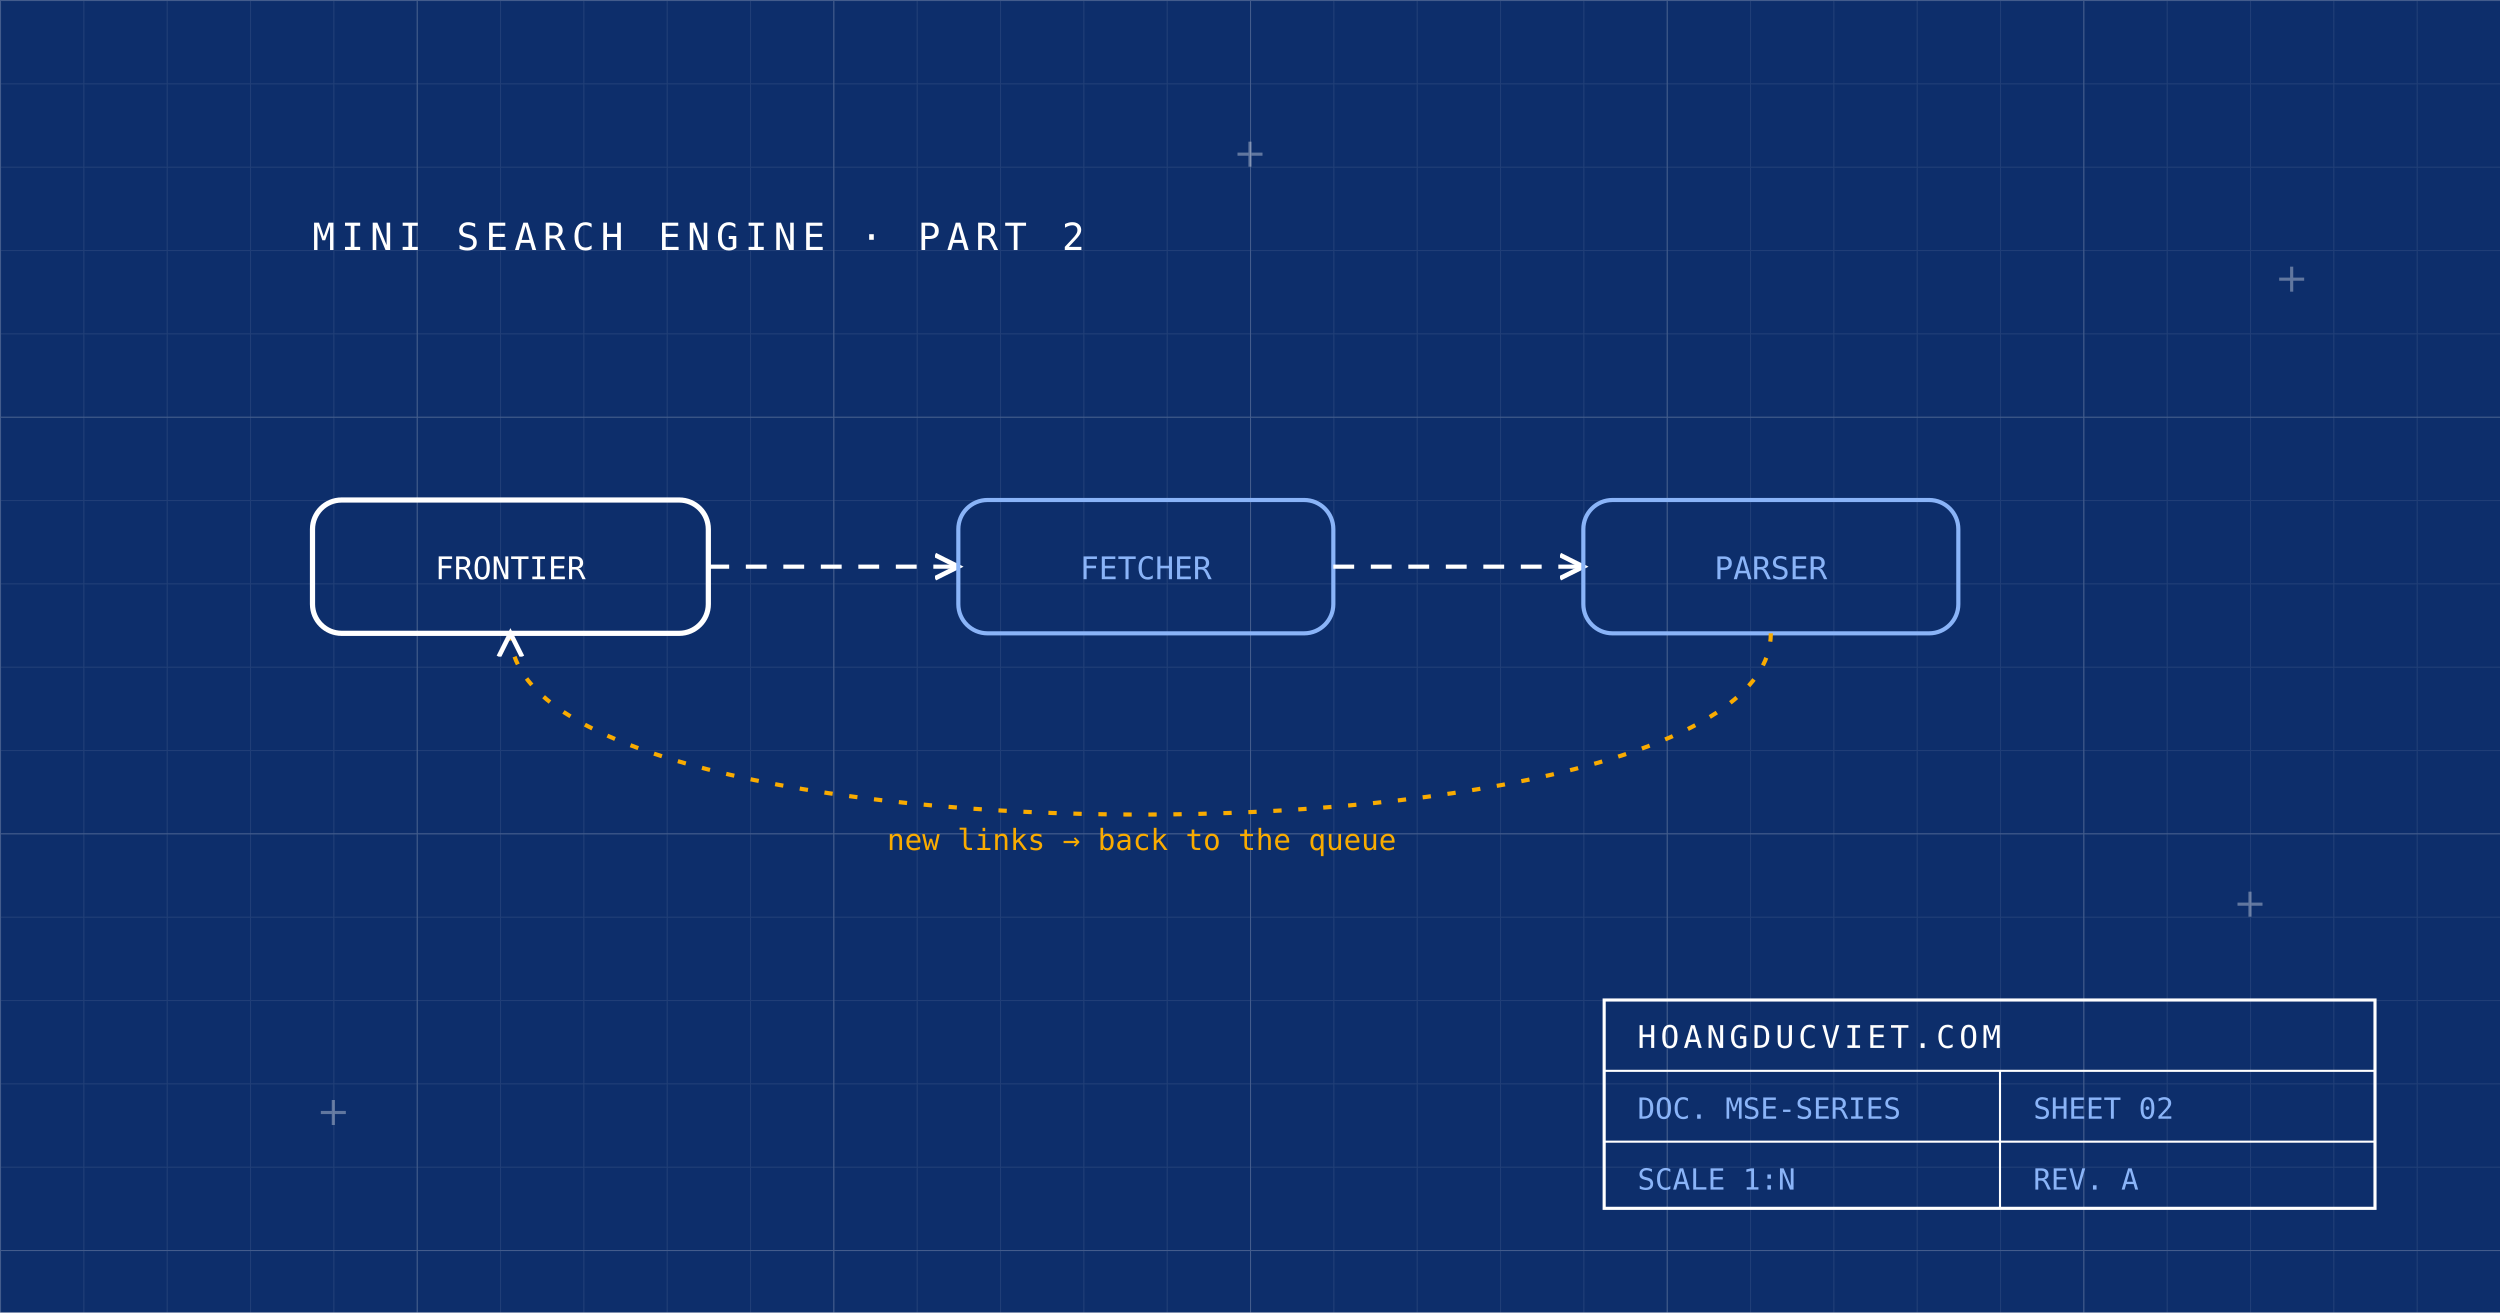
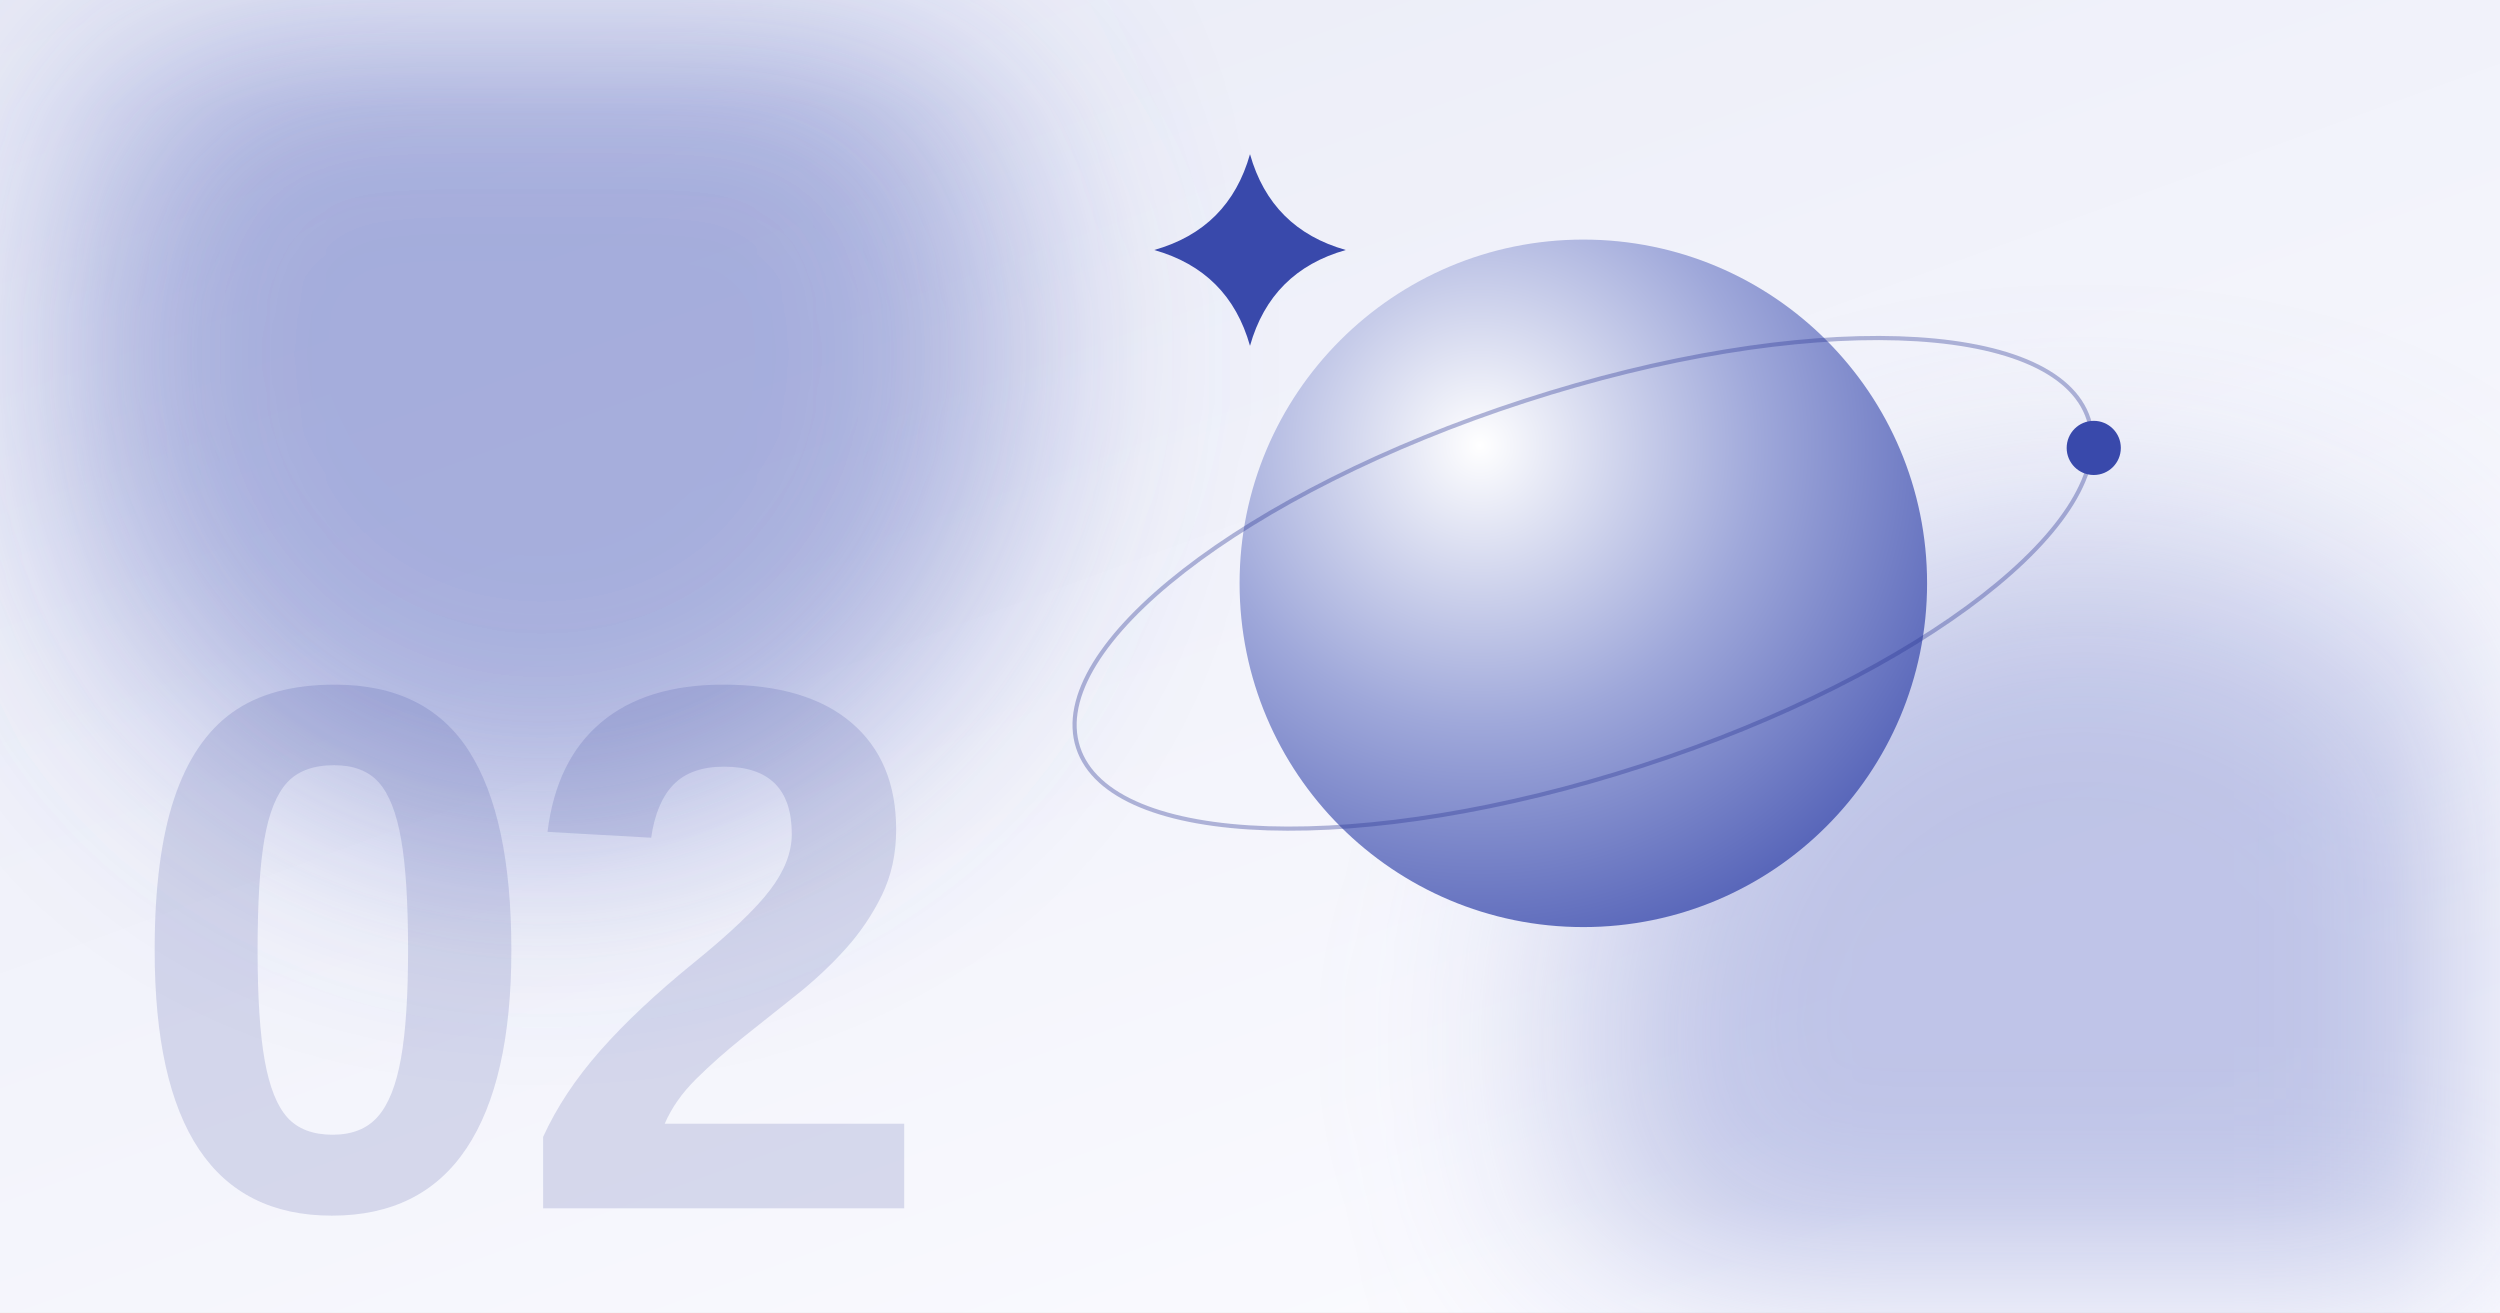
- <svg xmlns="http://www.w3.org/2000/svg" viewBox="0 0 1200 630" font-family="'JetBrains Mono', Consolas, monospace">
+ <svg xmlns="http://www.w3.org/2000/svg" viewBox="0 0 1200 630" font-family="Arial, Helvetica, sans-serif">
  <defs>
-     <pattern id="g1" width="40" height="40" patternUnits="userSpaceOnUse">
-       <path d="M 40 0 L 0 0 0 40" fill="none" stroke="#FFFFFF" stroke-opacity="0.08" stroke-width="1" />
-     </pattern>
-     <pattern id="g2" width="200" height="200" patternUnits="userSpaceOnUse">
-       <path d="M 200 0 L 0 0 0 200" fill="none" stroke="#FFFFFF" stroke-opacity="0.16" stroke-width="1" />
-     </pattern>
-     <marker id="arr" viewBox="0 0 10 10" refX="8" refY="5" markerWidth="7" markerHeight="7" orient="auto-start-reverse">
-       <path d="M0,1 L8,5 L0,9" stroke="#FFFFFF" stroke-width="1.6" fill="none" />
-     </marker>
-     <marker id="arrb" viewBox="0 0 10 10" refX="8" refY="5" markerWidth="7" markerHeight="7" orient="auto-start-reverse">
-       <path d="M0,1 L8,5 L0,9" stroke="#8AB4F8" stroke-width="1.4" fill="none" />
-     </marker>
+     <linearGradient id="bg" x1="0" y1="0" x2="0.7" y2="1">
+       <stop offset="0" stop-color="#E8EAF6" />
+       <stop offset="1" stop-color="#FBFBFF" />
+     </linearGradient>
+     <filter id="soft" x="-60%" y="-60%" width="220%" height="220%">
+       <feGaussianBlur stdDeviation="55" />
+     </filter>
+     <filter id="softer" x="-80%" y="-80%" width="260%" height="260%">
+       <feGaussianBlur stdDeviation="26" />
+     </filter>
+     <radialGradient id="mse2" cx="0.35" cy="0.3" r="0.9">
+       <stop offset="0" stop-color="#FFFFFF" />
+       <stop offset="0.45" stop-color="#9FA8DA" />
+       <stop offset="1" stop-color="#3949AB" />
+     </radialGradient>
    <style>
-       .march { stroke-dasharray: 10 8; animation: march 4s linear infinite; }
-       .tmarch { stroke-dasharray: 4 8; animation: march 6s linear infinite; }
-       @keyframes march { to { stroke-dashoffset: -72; } }
-       .p1, .p2, .p3 { animation: pulse 3.6s ease-in-out infinite; }
-       .p2 { animation-delay: 1.2s; }
-       .p3 { animation-delay: 2.4s; }
-       @keyframes pulse { 0%, 100% { opacity: 0.45; } 18% { opacity: 1; } 36% { opacity: 0.45; } }
-       .glow { animation: glow 3.6s ease-in-out infinite; }
-       @keyframes glow { 0%, 100% { opacity: 0.75; } 50% { opacity: 1; } }
+       .drift1 { animation: d1 18s ease-in-out infinite alternate; }
+       .drift2 { animation: d2 24s ease-in-out infinite alternate; }
+       @keyframes d1 { to { transform: translate(22px, -16px); } }
+       @keyframes d2 { to { transform: translate(-18px, 14px); } }
+       .float { animation: fl 12s ease-in-out infinite alternate; }
+       @keyframes fl { to { transform: translateY(-12px); } }
+       .spin { animation: sp 60s linear infinite; }
+       @keyframes sp { to { transform: rotate(360deg); } }
+       .sparkle { animation: sk 6s ease-in-out infinite alternate; }
+       @keyframes sk { from { transform: scale(0.94); } to { transform: scale(1.08); } }
      @media (prefers-reduced-motion: reduce) { * { animation: none !important; } }
</style>
  </defs>
-   <rect width="1200" height="630" fill="#0D2E6B" />
-   <rect width="1200" height="630" fill="url(#g1)" />
-   <rect width="1200" height="630" fill="url(#g2)" />
-   <g stroke="#FFFFFF" stroke-opacity="0.35" stroke-width="1.5">
-     <path d="M594 74 h12 M600 68 v12" />
-     <path d="M1074 434 h12 M1080 428 v12" />
-     <path d="M154 534 h12 M160 528 v12" />
-     <path d="M1094 134 h12 M1100 128 v12" />
+   <rect width="1200" height="630" fill="url(#bg)" />
+   <circle class="drift1" cx="260" cy="170" r="230" fill="#5C6BC0" fill-opacity="0.5" filter="url(#soft)" />
+   <circle class="drift2" cx="1000" cy="500" r="240" fill="#9FA8DA" fill-opacity="0.65" filter="url(#soft)" />
+   <circle cx="760" cy="280" r="165" fill="url(#mse2)" />
+   <g class="spin" style="transform-origin:760px 280px">
+     <ellipse cx="760" cy="280" rx="255" ry="92" fill="none" stroke="#283593" stroke-opacity="0.35" stroke-width="2" transform="rotate(-18 760 280)" />
+     <circle cx="1005" cy="215" r="13" fill="#3949AB" />
  </g>
-   <text x="150" y="120" font-size="18" fill="#FFFFFF" letter-spacing="3">MINI SEARCH ENGINE · PART 2</text>
-   <rect x="150" y="240" width="190" height="64" rx="14" fill="none" stroke="#FFFFFF" stroke-width="2.5" />
-   <text x="245.0" y="278.0" text-anchor="middle" font-size="15" fill="#FFFFFF">FRONTIER</text>
-   <line class="march" x1="340" y1="272" x2="460" y2="272" stroke="#FFFFFF" stroke-width="2" marker-end="url(#arr)" />
-   <rect x="460" y="240" width="180" height="64" rx="14" fill="none" stroke="#8AB4F8" stroke-width="2" />
-   <text x="550.0" y="278.0" text-anchor="middle" font-size="15" fill="#8AB4F8">FETCHER</text>
-   <line class="march" x1="640" y1="272" x2="760" y2="272" stroke="#FFFFFF" stroke-width="2" marker-end="url(#arr)" />
-   <rect x="760" y="240" width="180" height="64" rx="14" fill="none" stroke="#8AB4F8" stroke-width="2" />
-   <text x="850.0" y="278.0" text-anchor="middle" font-size="15" fill="#8AB4F8">PARSER</text>
-   <path class="tmarch" d="M850 304 C 850 420, 245 420, 245 304" fill="none" stroke="#F9AB00" stroke-width="2" marker-end="url(#arr)" />
-   <text x="548" y="408" text-anchor="middle" font-size="14" fill="#F9AB00">new links → back to the queue</text>
-   <g>
-     <rect x="770" y="480" width="370" height="100" fill="none" stroke="#FFFFFF" stroke-width="1.5" />
-     <line x1="770" y1="514" x2="1140" y2="514" stroke="#FFFFFF" stroke-width="1" />
-     <line x1="770" y1="548" x2="1140" y2="548" stroke="#FFFFFF" stroke-width="1" />
-     <line x1="960" y1="514" x2="960" y2="580" stroke="#FFFFFF" stroke-width="1" />
-     <text x="786" y="503" font-size="15" fill="#FFFFFF" letter-spacing="2">HOANGDUCVIET.COM</text>
-     <text x="786" y="537" font-size="14" fill="#8AB4F8">DOC. MSE-SERIES</text>
-     <text x="976" y="537" font-size="14" fill="#8AB4F8">SHEET 02</text>
-     <text x="786" y="571" font-size="14" fill="#8AB4F8">SCALE 1:N</text>
-     <text x="976" y="571" font-size="14" fill="#8AB4F8">REV. A</text>
+   <g class="sparkle" style="transform-origin:600px 120px">
+     <path d="M 600 74 Q 610.12 109.88 646 120 Q 610.12 130.12 600 166 Q 589.88 130.12 554 120 Q 589.88 109.88 600 74 Z" fill="#3949AB" />
  </g>
+   <text x="60" y="580" font-size="360" font-weight="700" fill="#283593" fill-opacity="0.16" letter-spacing="-12">02</text>
</svg>
